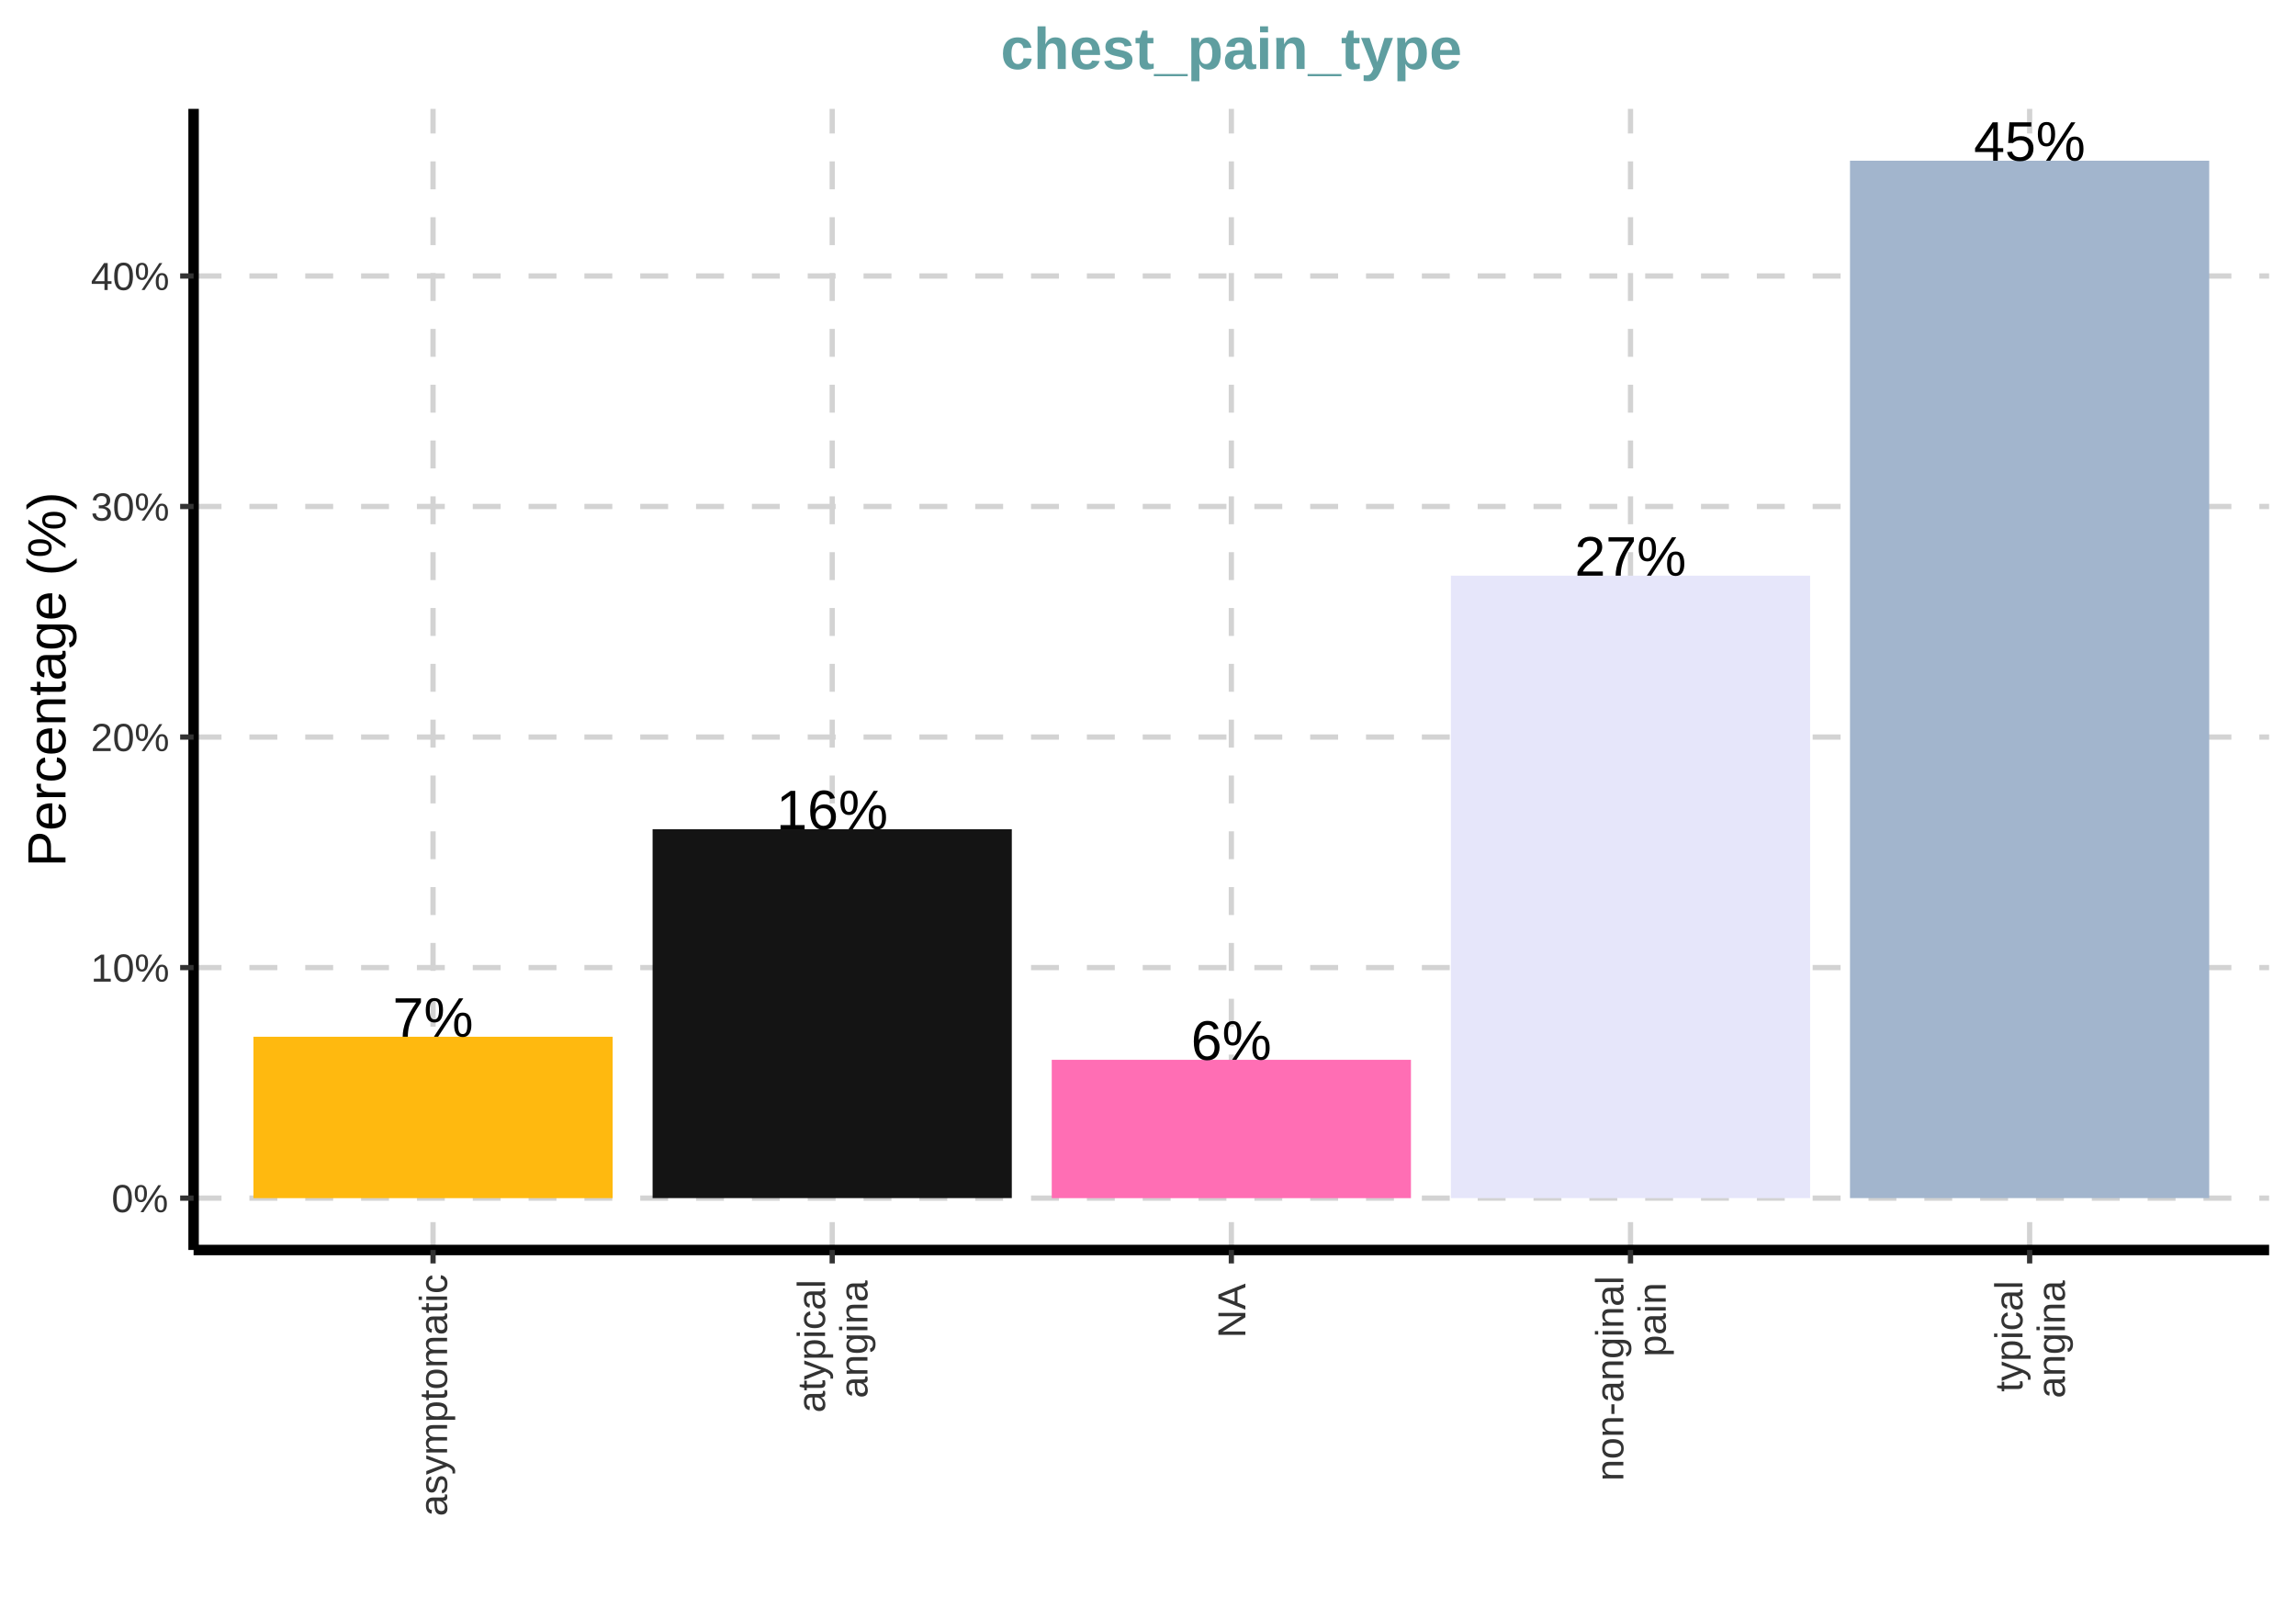
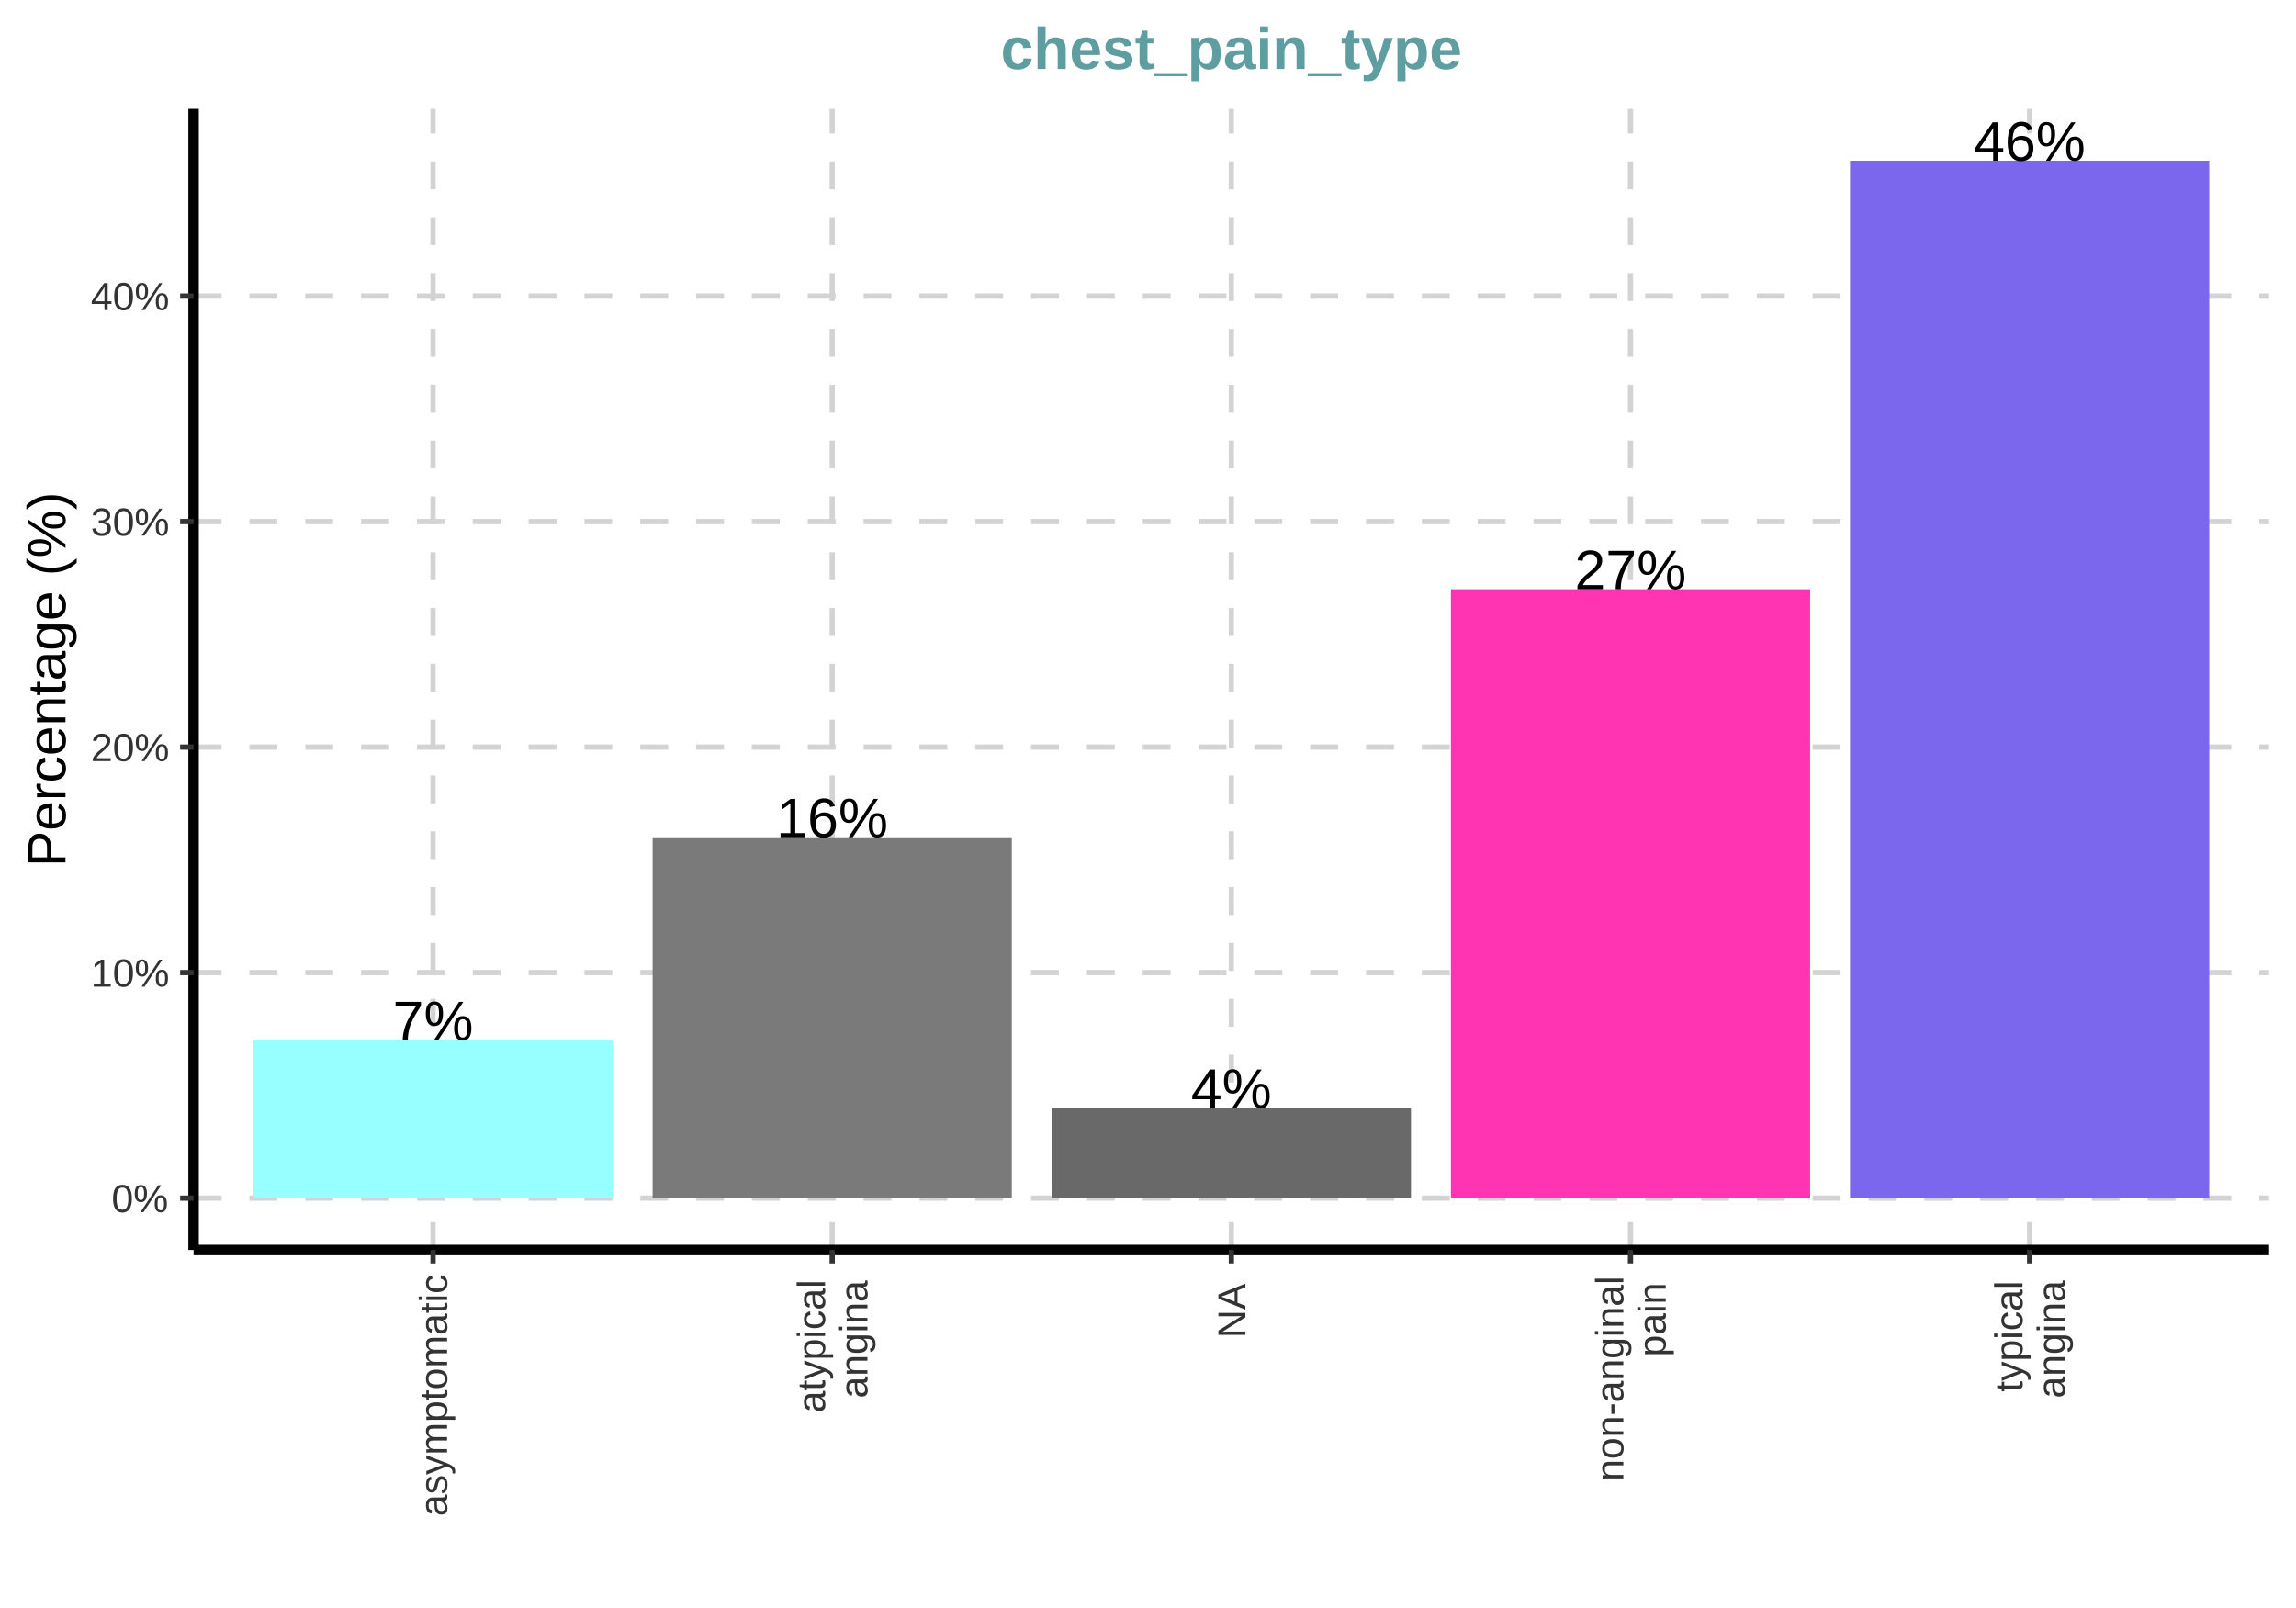
<svg xmlns="http://www.w3.org/2000/svg" viewBox="0 0 468.00 327.60">
  <defs>
    <style type="text/css">
    line, polyline, polygon, path, rect, circle {
      fill: none;
      stroke: #000000;
      stroke-linecap: round;
      stroke-linejoin: round;
      stroke-miterlimit: 10.00;
    }
  </style>
  </defs>
  <rect width="100%" height="100%" style="stroke: none; fill: none;" />
  <rect x="0.00" y="0.00" width="468.00" height="327.60" style="stroke-width: 1.07; stroke: #FFFFFF; fill: #FFFFFF;" />
  <defs>
    <clipPath id="cpMzkuNDZ8NDYyLjUyfDI1NC44MXwyMi4xOQ==">
      <rect x="39.46" y="22.19" width="423.06" height="232.62" />
    </clipPath>
  </defs>
  <polyline points="39.46,244.23 462.52,244.23 " style="stroke-width: 1.07; stroke: #D3D3D3; stroke-dasharray: 5.69,5.69; stroke-linecap: butt;" clip-path="url(#cpMzkuNDZ8NDYyLjUyfDI1NC44MXwyMi4xOQ==)" />
-   <polyline points="39.46,197.24 462.52,197.24 " style="stroke-width: 1.07; stroke: #D3D3D3; stroke-dasharray: 5.69,5.69; stroke-linecap: butt;" clip-path="url(#cpMzkuNDZ8NDYyLjUyfDI1NC44MXwyMi4xOQ==)" />
-   <polyline points="39.46,150.25 462.52,150.25 " style="stroke-width: 1.07; stroke: #D3D3D3; stroke-dasharray: 5.69,5.69; stroke-linecap: butt;" clip-path="url(#cpMzkuNDZ8NDYyLjUyfDI1NC44MXwyMi4xOQ==)" />
-   <polyline points="39.46,103.25 462.52,103.25 " style="stroke-width: 1.07; stroke: #D3D3D3; stroke-dasharray: 5.69,5.69; stroke-linecap: butt;" clip-path="url(#cpMzkuNDZ8NDYyLjUyfDI1NC44MXwyMi4xOQ==)" />
-   <polyline points="39.46,56.26 462.52,56.26 " style="stroke-width: 1.07; stroke: #D3D3D3; stroke-dasharray: 5.69,5.69; stroke-linecap: butt;" clip-path="url(#cpMzkuNDZ8NDYyLjUyfDI1NC44MXwyMi4xOQ==)" />
+   <polyline points="39.46,198.26 462.52,198.26 " style="stroke-width: 1.07; stroke: #D3D3D3; stroke-dasharray: 5.69,5.69; stroke-linecap: butt;" clip-path="url(#cpMzkuNDZ8NDYyLjUyfDI1NC44MXwyMi4xOQ==)" />
+   <polyline points="39.46,152.29 462.52,152.29 " style="stroke-width: 1.07; stroke: #D3D3D3; stroke-dasharray: 5.69,5.69; stroke-linecap: butt;" clip-path="url(#cpMzkuNDZ8NDYyLjUyfDI1NC44MXwyMi4xOQ==)" />
+   <polyline points="39.46,106.32 462.52,106.32 " style="stroke-width: 1.07; stroke: #D3D3D3; stroke-dasharray: 5.69,5.69; stroke-linecap: butt;" clip-path="url(#cpMzkuNDZ8NDYyLjUyfDI1NC44MXwyMi4xOQ==)" />
+   <polyline points="39.46,60.35 462.52,60.35 " style="stroke-width: 1.07; stroke: #D3D3D3; stroke-dasharray: 5.69,5.69; stroke-linecap: butt;" clip-path="url(#cpMzkuNDZ8NDYyLjUyfDI1NC44MXwyMi4xOQ==)" />
  <polyline points="88.27,254.81 88.27,22.19 " style="stroke-width: 1.07; stroke: #D3D3D3; stroke-dasharray: 5.69,5.69; stroke-linecap: butt;" clip-path="url(#cpMzkuNDZ8NDYyLjUyfDI1NC44MXwyMi4xOQ==)" />
  <polyline points="169.63,254.81 169.63,22.19 " style="stroke-width: 1.07; stroke: #D3D3D3; stroke-dasharray: 5.69,5.69; stroke-linecap: butt;" clip-path="url(#cpMzkuNDZ8NDYyLjUyfDI1NC44MXwyMi4xOQ==)" />
  <polyline points="250.99,254.81 250.99,22.19 " style="stroke-width: 1.07; stroke: #D3D3D3; stroke-dasharray: 5.69,5.69; stroke-linecap: butt;" clip-path="url(#cpMzkuNDZ8NDYyLjUyfDI1NC44MXwyMi4xOQ==)" />
  <polyline points="332.35,254.81 332.35,22.19 " style="stroke-width: 1.07; stroke: #D3D3D3; stroke-dasharray: 5.69,5.69; stroke-linecap: butt;" clip-path="url(#cpMzkuNDZ8NDYyLjUyfDI1NC44MXwyMi4xOQ==)" />
  <polyline points="413.71,254.81 413.71,22.19 " style="stroke-width: 1.07; stroke: #D3D3D3; stroke-dasharray: 5.69,5.69; stroke-linecap: butt;" clip-path="url(#cpMzkuNDZ8NDYyLjUyfDI1NC44MXwyMi4xOQ==)" />
-   <rect x="51.66" y="211.34" width="73.22" height="32.90" style="stroke-width: 1.07; stroke: none; stroke-linecap: square; stroke-linejoin: miter; fill: #FFB90F;" clip-path="url(#cpMzkuNDZ8NDYyLjUyfDI1NC44MXwyMi4xOQ==)" />
-   <rect x="133.02" y="169.04" width="73.22" height="75.19" style="stroke-width: 1.07; stroke: none; stroke-linecap: square; stroke-linejoin: miter; fill: #141414;" clip-path="url(#cpMzkuNDZ8NDYyLjUyfDI1NC44MXwyMi4xOQ==)" />
-   <rect x="214.38" y="216.04" width="73.22" height="28.20" style="stroke-width: 1.07; stroke: none; stroke-linecap: square; stroke-linejoin: miter; fill: #FF6EB4;" clip-path="url(#cpMzkuNDZ8NDYyLjUyfDI1NC44MXwyMi4xOQ==)" />
-   <rect x="295.74" y="117.35" width="73.22" height="126.88" style="stroke-width: 1.07; stroke: none; stroke-linecap: square; stroke-linejoin: miter; fill: #E6E6FA;" clip-path="url(#cpMzkuNDZ8NDYyLjUyfDI1NC44MXwyMi4xOQ==)" />
-   <rect x="377.09" y="32.76" width="73.22" height="211.47" style="stroke-width: 1.07; stroke: none; stroke-linecap: square; stroke-linejoin: miter; fill: #A2B5CD;" clip-path="url(#cpMzkuNDZ8NDYyLjUyfDI1NC44MXwyMi4xOQ==)" />
+   <rect x="51.66" y="212.05" width="73.22" height="32.18" style="stroke-width: 1.07; stroke: none; stroke-linecap: square; stroke-linejoin: miter; fill: #97FFFF;" clip-path="url(#cpMzkuNDZ8NDYyLjUyfDI1NC44MXwyMi4xOQ==)" />
+   <rect x="133.02" y="170.68" width="73.22" height="73.56" style="stroke-width: 1.07; stroke: none; stroke-linecap: square; stroke-linejoin: miter; fill: #7A7A7A;" clip-path="url(#cpMzkuNDZ8NDYyLjUyfDI1NC44MXwyMi4xOQ==)" />
+   <rect x="214.38" y="225.85" width="73.22" height="18.39" style="stroke-width: 1.07; stroke: none; stroke-linecap: square; stroke-linejoin: miter; fill: #696969;" clip-path="url(#cpMzkuNDZ8NDYyLjUyfDI1NC44MXwyMi4xOQ==)" />
+   <rect x="295.74" y="120.11" width="73.22" height="124.12" style="stroke-width: 1.07; stroke: none; stroke-linecap: square; stroke-linejoin: miter; fill: #FF34B3;" clip-path="url(#cpMzkuNDZ8NDYyLjUyfDI1NC44MXwyMi4xOQ==)" />
+   <rect x="377.09" y="32.76" width="73.22" height="211.47" style="stroke-width: 1.07; stroke: none; stroke-linecap: square; stroke-linejoin: miter; fill: #7A67EE;" clip-path="url(#cpMzkuNDZ8NDYyLjUyfDI1NC44MXwyMi4xOQ==)" />
  <g clip-path="url(#cpMzkuNDZ8NDYyLjUyfDI1NC44MXwyMi4xOQ==)">
-     <text x="80.05" y="211.34" style="font-size: 11.38px; font-family: Arial;" textLength="16.45px" lengthAdjust="spacingAndGlyphs">7%</text>
+     <text x="80.05" y="212.05" style="font-size: 11.38px; font-family: Arial;" textLength="16.45px" lengthAdjust="spacingAndGlyphs">7%</text>
  </g>
  <g clip-path="url(#cpMzkuNDZ8NDYyLjUyfDI1NC44MXwyMi4xOQ==)">
-     <text x="158.24" y="169.04" style="font-size: 11.38px; font-family: Arial;" textLength="22.78px" lengthAdjust="spacingAndGlyphs">16%</text>
+     <text x="158.24" y="170.68" style="font-size: 11.38px; font-family: Arial;" textLength="22.78px" lengthAdjust="spacingAndGlyphs">16%</text>
  </g>
  <g clip-path="url(#cpMzkuNDZ8NDYyLjUyfDI1NC44MXwyMi4xOQ==)">
-     <text x="242.76" y="216.04" style="font-size: 11.38px; font-family: Arial;" textLength="16.45px" lengthAdjust="spacingAndGlyphs">6%</text>
+     <text x="242.76" y="225.85" style="font-size: 11.38px; font-family: Arial;" textLength="16.45px" lengthAdjust="spacingAndGlyphs">4%</text>
  </g>
  <g clip-path="url(#cpMzkuNDZ8NDYyLjUyfDI1NC44MXwyMi4xOQ==)">
-     <text x="320.96" y="117.35" style="font-size: 11.38px; font-family: Arial;" textLength="22.78px" lengthAdjust="spacingAndGlyphs">27%</text>
+     <text x="320.96" y="120.11" style="font-size: 11.38px; font-family: Arial;" textLength="22.78px" lengthAdjust="spacingAndGlyphs">27%</text>
  </g>
  <g clip-path="url(#cpMzkuNDZ8NDYyLjUyfDI1NC44MXwyMi4xOQ==)">
-     <text x="402.32" y="32.76" style="font-size: 11.38px; font-family: Arial;" textLength="22.78px" lengthAdjust="spacingAndGlyphs">45%</text>
+     <text x="402.32" y="32.76" style="font-size: 11.38px; font-family: Arial;" textLength="22.78px" lengthAdjust="spacingAndGlyphs">46%</text>
  </g>
  <defs>
    <clipPath id="cpMC4wMHw0NjguMDB8MzI3LjYwfDAuMDA=">
      <rect x="0.00" y="0.00" width="468.00" height="327.60" />
    </clipPath>
  </defs>
  <polyline points="39.46,254.81 39.46,22.19 " style="stroke-width: 2.13; stroke-linecap: butt;" clip-path="url(#cpMC4wMHw0NjguMDB8MzI3LjYwfDAuMDA=)" />
  <g clip-path="url(#cpMC4wMHw0NjguMDB8MzI3LjYwfDAuMDA=)">
    <text x="22.74" y="247.10" style="font-size: 8.00px; fill: #333333; font-family: Arial;" textLength="11.56px" lengthAdjust="spacingAndGlyphs">0%</text>
  </g>
  <g clip-path="url(#cpMC4wMHw0NjguMDB8MzI3LjYwfDAuMDA=)">
-     <text x="18.51" y="200.10" style="font-size: 8.00px; fill: #333333; font-family: Arial;" textLength="16.01px" lengthAdjust="spacingAndGlyphs">10%</text>
+     <text x="18.51" y="201.13" style="font-size: 8.00px; fill: #333333; font-family: Arial;" textLength="16.01px" lengthAdjust="spacingAndGlyphs">10%</text>
  </g>
  <g clip-path="url(#cpMC4wMHw0NjguMDB8MzI3LjYwfDAuMDA=)">
-     <text x="18.51" y="153.11" style="font-size: 8.00px; fill: #333333; font-family: Arial;" textLength="16.01px" lengthAdjust="spacingAndGlyphs">20%</text>
+     <text x="18.51" y="155.15" style="font-size: 8.00px; fill: #333333; font-family: Arial;" textLength="16.01px" lengthAdjust="spacingAndGlyphs">20%</text>
  </g>
  <g clip-path="url(#cpMC4wMHw0NjguMDB8MzI3LjYwfDAuMDA=)">
-     <text x="18.51" y="106.12" style="font-size: 8.00px; fill: #333333; font-family: Arial;" textLength="16.01px" lengthAdjust="spacingAndGlyphs">30%</text>
+     <text x="18.51" y="109.18" style="font-size: 8.00px; fill: #333333; font-family: Arial;" textLength="16.01px" lengthAdjust="spacingAndGlyphs">30%</text>
  </g>
  <g clip-path="url(#cpMC4wMHw0NjguMDB8MzI3LjYwfDAuMDA=)">
-     <text x="18.51" y="59.12" style="font-size: 8.00px; fill: #333333; font-family: Arial;" textLength="16.01px" lengthAdjust="spacingAndGlyphs">40%</text>
+     <text x="18.51" y="63.21" style="font-size: 8.00px; fill: #333333; font-family: Arial;" textLength="16.01px" lengthAdjust="spacingAndGlyphs">40%</text>
  </g>
  <polyline points="36.72,244.23 39.46,244.23 " style="stroke-width: 1.07; stroke: #333333; stroke-linecap: butt;" clip-path="url(#cpMC4wMHw0NjguMDB8MzI3LjYwfDAuMDA=)" />
-   <polyline points="36.72,197.24 39.46,197.24 " style="stroke-width: 1.07; stroke: #333333; stroke-linecap: butt;" clip-path="url(#cpMC4wMHw0NjguMDB8MzI3LjYwfDAuMDA=)" />
-   <polyline points="36.72,150.25 39.46,150.25 " style="stroke-width: 1.07; stroke: #333333; stroke-linecap: butt;" clip-path="url(#cpMC4wMHw0NjguMDB8MzI3LjYwfDAuMDA=)" />
-   <polyline points="36.72,103.25 39.46,103.25 " style="stroke-width: 1.07; stroke: #333333; stroke-linecap: butt;" clip-path="url(#cpMC4wMHw0NjguMDB8MzI3LjYwfDAuMDA=)" />
-   <polyline points="36.72,56.26 39.46,56.26 " style="stroke-width: 1.07; stroke: #333333; stroke-linecap: butt;" clip-path="url(#cpMC4wMHw0NjguMDB8MzI3LjYwfDAuMDA=)" />
+   <polyline points="36.72,198.26 39.46,198.26 " style="stroke-width: 1.07; stroke: #333333; stroke-linecap: butt;" clip-path="url(#cpMC4wMHw0NjguMDB8MzI3LjYwfDAuMDA=)" />
+   <polyline points="36.72,152.29 39.46,152.29 " style="stroke-width: 1.07; stroke: #333333; stroke-linecap: butt;" clip-path="url(#cpMC4wMHw0NjguMDB8MzI3LjYwfDAuMDA=)" />
+   <polyline points="36.72,106.32 39.46,106.32 " style="stroke-width: 1.07; stroke: #333333; stroke-linecap: butt;" clip-path="url(#cpMC4wMHw0NjguMDB8MzI3LjYwfDAuMDA=)" />
+   <polyline points="36.72,60.35 39.46,60.35 " style="stroke-width: 1.07; stroke: #333333; stroke-linecap: butt;" clip-path="url(#cpMC4wMHw0NjguMDB8MzI3LjYwfDAuMDA=)" />
  <polyline points="39.46,254.81 462.52,254.81 " style="stroke-width: 2.13; stroke-linecap: butt;" clip-path="url(#cpMC4wMHw0NjguMDB8MzI3LjYwfDAuMDA=)" />
  <polyline points="88.27,257.55 88.27,254.81 " style="stroke-width: 1.07; stroke: #333333; stroke-linecap: butt;" clip-path="url(#cpMC4wMHw0NjguMDB8MzI3LjYwfDAuMDA=)" />
  <polyline points="169.63,257.55 169.63,254.81 " style="stroke-width: 1.07; stroke: #333333; stroke-linecap: butt;" clip-path="url(#cpMC4wMHw0NjguMDB8MzI3LjYwfDAuMDA=)" />
  <polyline points="250.99,257.55 250.99,254.81 " style="stroke-width: 1.07; stroke: #333333; stroke-linecap: butt;" clip-path="url(#cpMC4wMHw0NjguMDB8MzI3LjYwfDAuMDA=)" />
  <polyline points="332.35,257.55 332.35,254.81 " style="stroke-width: 1.07; stroke: #333333; stroke-linecap: butt;" clip-path="url(#cpMC4wMHw0NjguMDB8MzI3LjYwfDAuMDA=)" />
  <polyline points="413.71,257.55 413.71,254.81 " style="stroke-width: 1.07; stroke: #333333; stroke-linecap: butt;" clip-path="url(#cpMC4wMHw0NjguMDB8MzI3LjYwfDAuMDA=)" />
  <g clip-path="url(#cpMC4wMHw0NjguMDB8MzI3LjYwfDAuMDA=)">
    <text transform="translate(91.13,309.09) rotate(-90)" style="font-size: 8.00px; fill: #333333; font-family: Arial;" textLength="49.35px" lengthAdjust="spacingAndGlyphs">asymptomatic</text>
  </g>
  <g clip-path="url(#cpMC4wMHw0NjguMDB8MzI3LjYwfDAuMDA=)">
    <text transform="translate(168.17,287.98) rotate(-90)" style="font-size: 8.00px; fill: #333333; font-family: Arial;" textLength="27.12px" lengthAdjust="spacingAndGlyphs">atypical</text>
  </g>
  <g clip-path="url(#cpMC4wMHw0NjguMDB8MzI3LjYwfDAuMDA=)">
    <text transform="translate(176.81,285.03) rotate(-90)" style="font-size: 8.00px; fill: #333333; font-family: Arial;" textLength="24.02px" lengthAdjust="spacingAndGlyphs">angina</text>
  </g>
  <g clip-path="url(#cpMC4wMHw0NjguMDB8MzI3LjYwfDAuMDA=)">
    <text transform="translate(253.85,272.76) rotate(-90)" style="font-size: 8.00px; fill: #333333; font-family: Arial;" textLength="11.11px" lengthAdjust="spacingAndGlyphs">NA</text>
  </g>
  <g clip-path="url(#cpMC4wMHw0NjguMDB8MzI3LjYwfDAuMDA=)">
    <text transform="translate(330.89,301.93) rotate(-90)" style="font-size: 8.00px; fill: #333333; font-family: Arial;" textLength="41.81px" lengthAdjust="spacingAndGlyphs">non-anginal</text>
  </g>
  <g clip-path="url(#cpMC4wMHw0NjguMDB8MzI3LjYwfDAuMDA=)">
    <text transform="translate(339.53,276.58) rotate(-90)" style="font-size: 8.00px; fill: #333333; font-family: Arial;" textLength="15.12px" lengthAdjust="spacingAndGlyphs">pain</text>
  </g>
  <g clip-path="url(#cpMC4wMHw0NjguMDB8MzI3LjYwfDAuMDA=)">
    <text transform="translate(412.25,283.75) rotate(-90)" style="font-size: 8.00px; fill: #333333; font-family: Arial;" textLength="22.68px" lengthAdjust="spacingAndGlyphs">typical</text>
  </g>
  <g clip-path="url(#cpMC4wMHw0NjguMDB8MzI3LjYwfDAuMDA=)">
    <text transform="translate(420.89,285.03) rotate(-90)" style="font-size: 8.00px; fill: #333333; font-family: Arial;" textLength="24.02px" lengthAdjust="spacingAndGlyphs">angina</text>
  </g>
  <g clip-path="url(#cpMC4wMHw0NjguMDB8MzI3LjYwfDAuMDA=)">
    <text transform="translate(13.35,176.71) rotate(-90)" style="font-size: 11.00px; font-family: Arial;" textLength="76.43px" lengthAdjust="spacingAndGlyphs">Percentage (%)</text>
  </g>
  <g clip-path="url(#cpMC4wMHw0NjguMDB8MzI3LjYwfDAuMDA=)">
    <text x="203.97" y="14.07" style="font-size: 12.00px; font-weight: bold; fill: #5F9EA0; font-family: Arial;" textLength="94.04px" lengthAdjust="spacingAndGlyphs">chest_pain_type</text>
  </g>
</svg>
